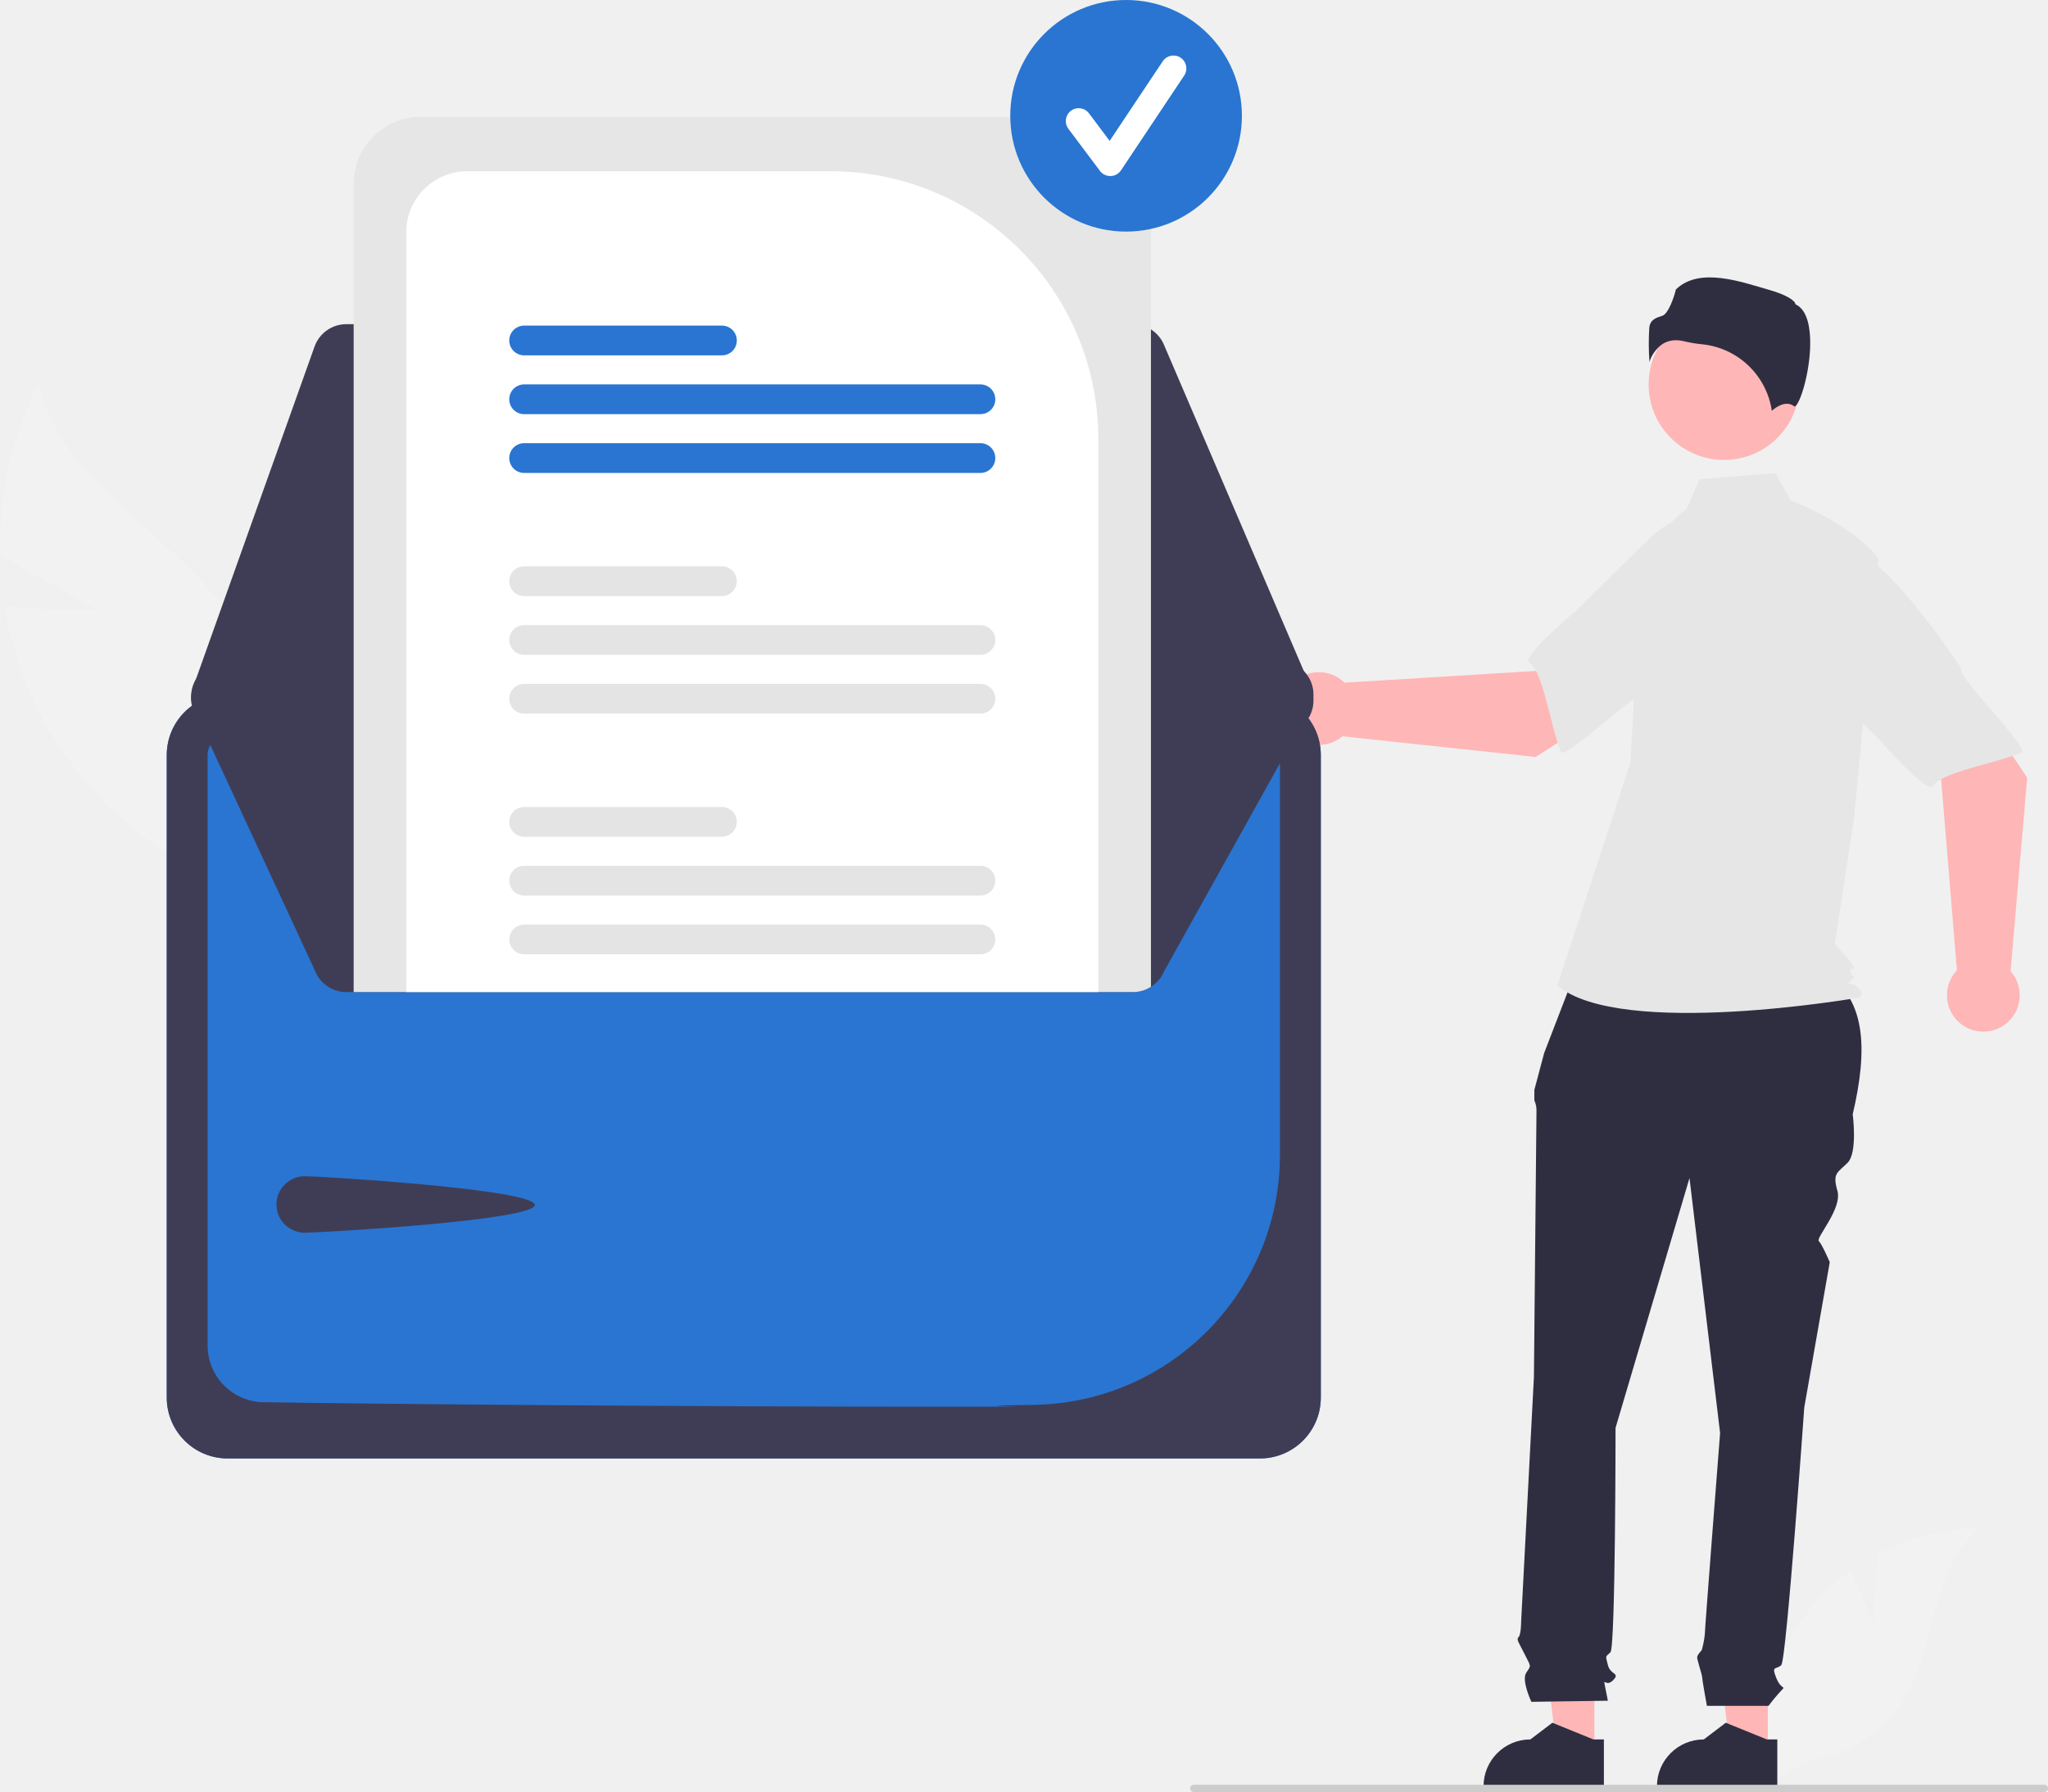
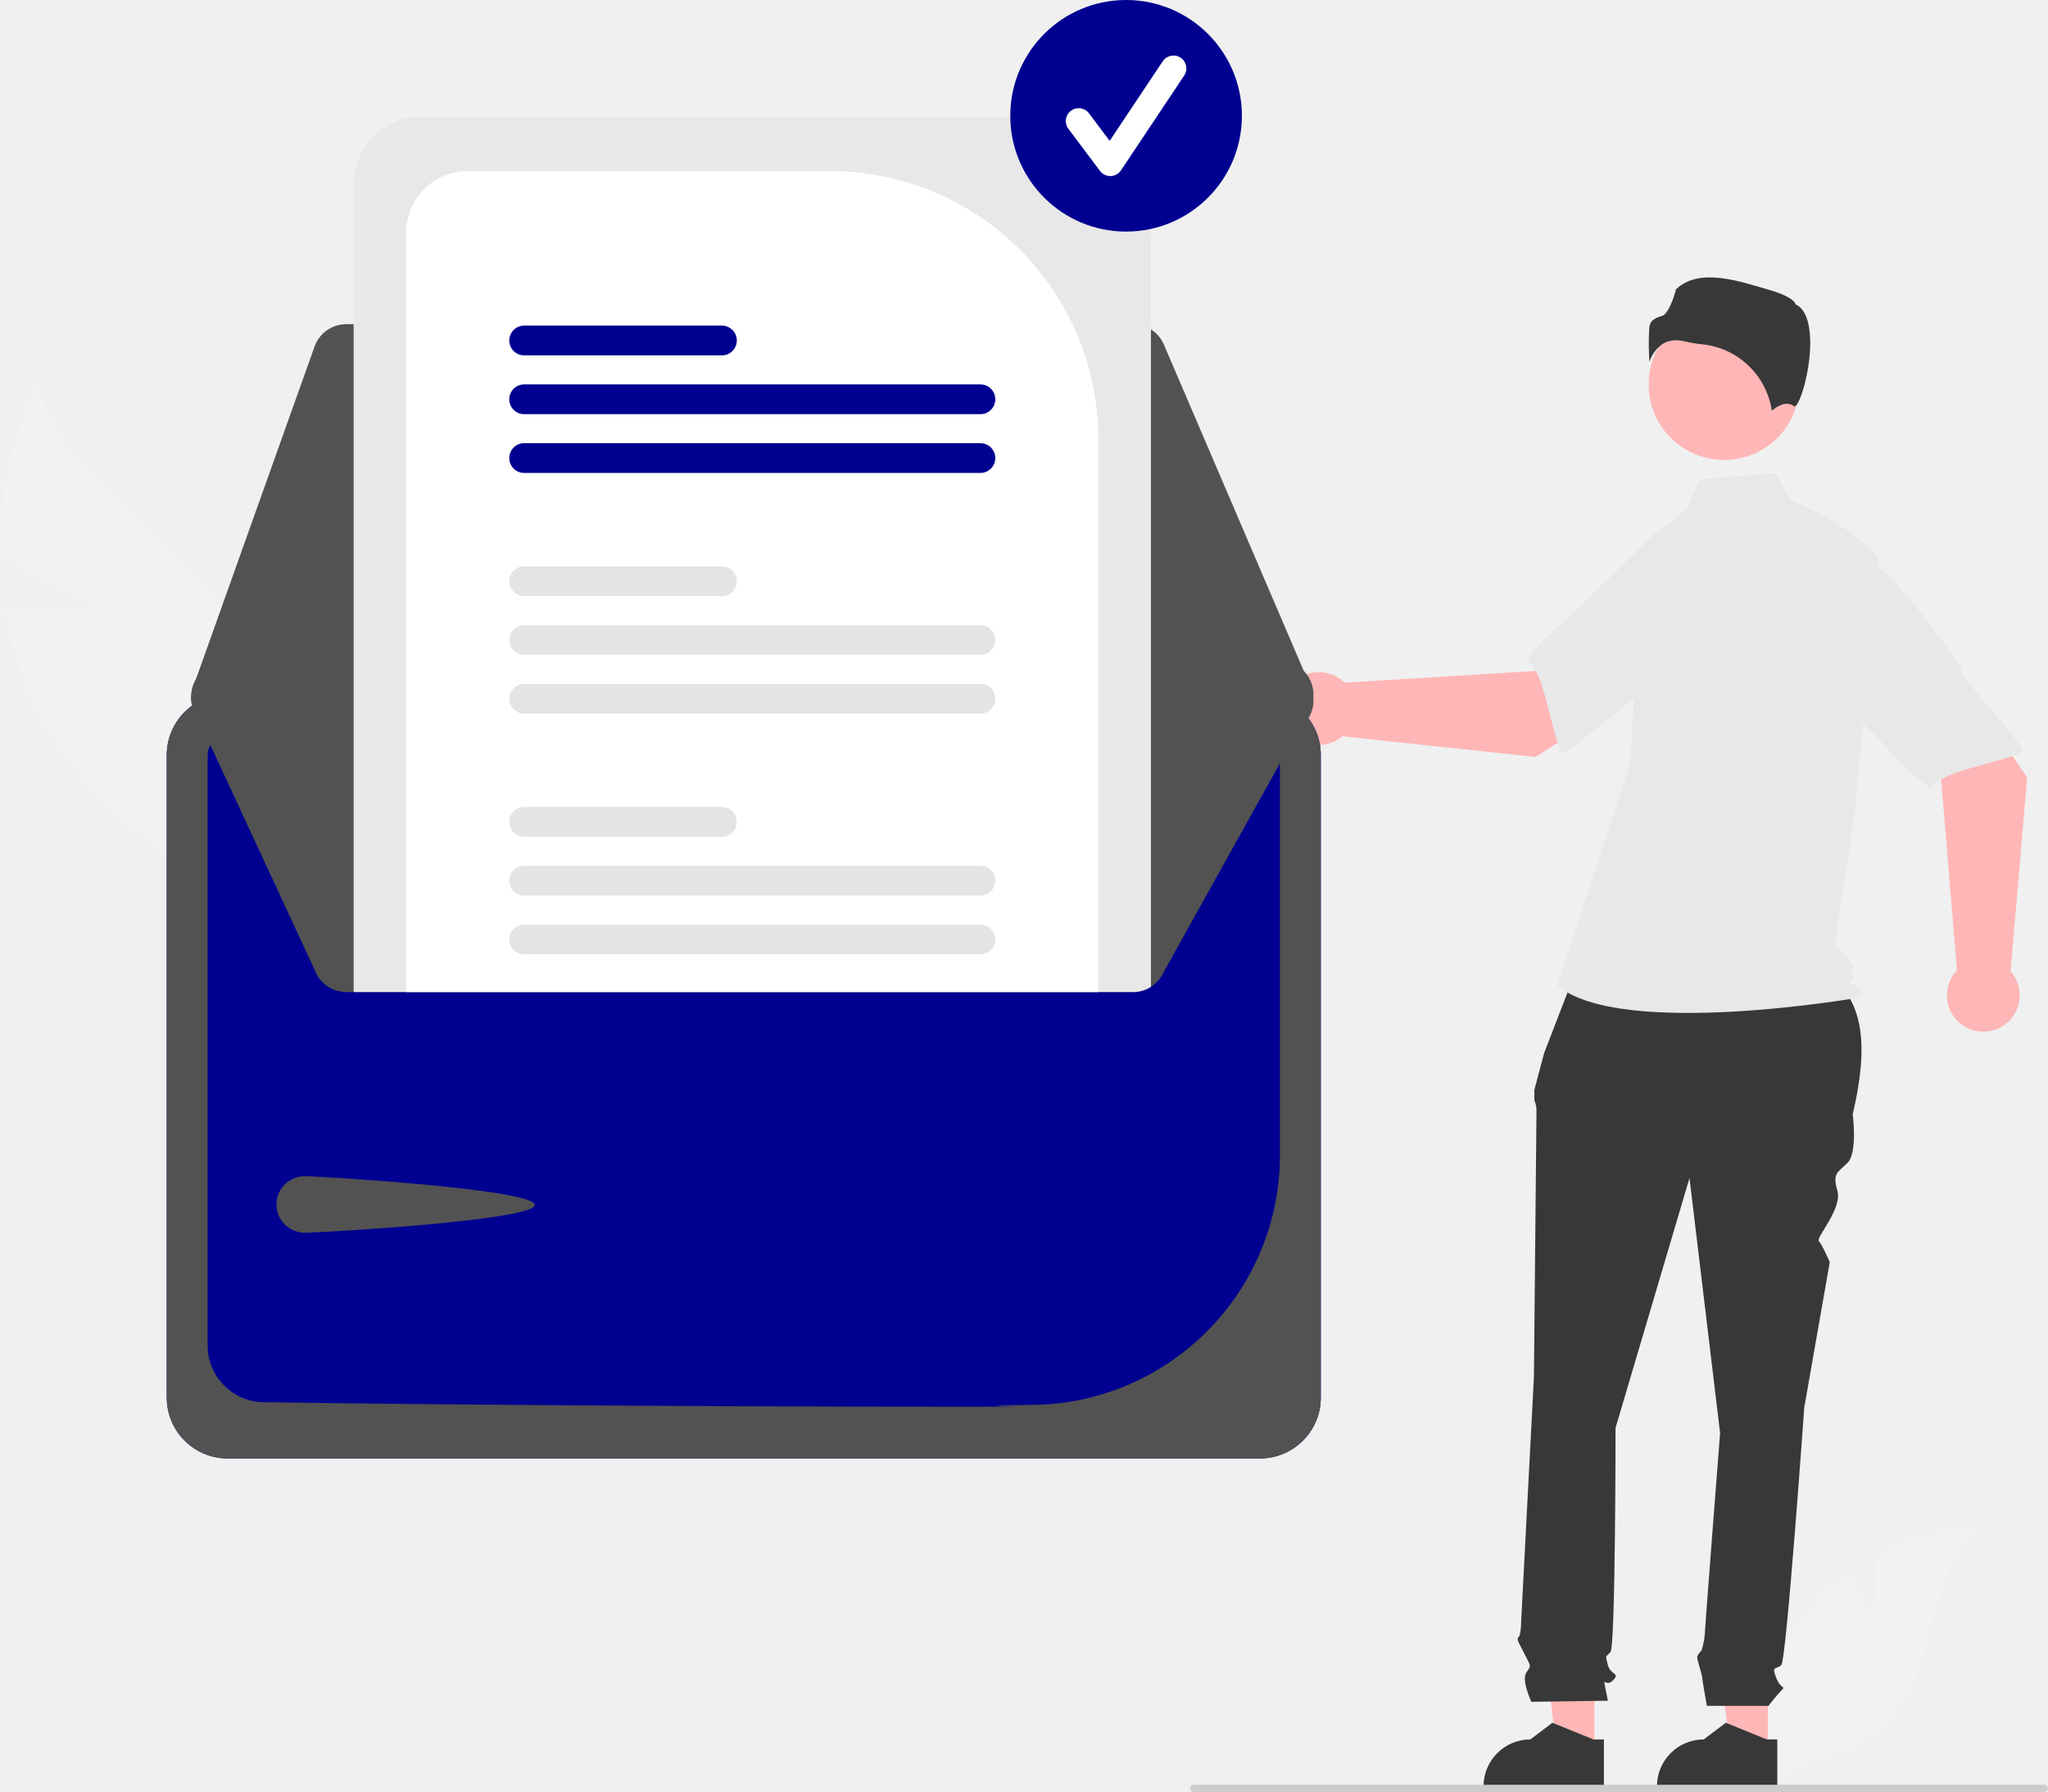
<svg xmlns="http://www.w3.org/2000/svg" width="674.818" height="590.599" viewBox="0 0 674.818 590.599" role="img" artist="Katerina Limpitsouni" source="https://undraw.co/">
  <path d="M295.152,355.959l-32.538-18.327a120.491,120.491,0,0,1,12.684-56.569c7.502,34.049,46.981,50.248,65.197,79.977a72.476,72.476,0,0,1,5.884,62.544l2.14,26.399a121.447,121.447,0,0,1-76.249-67.278,117.31,117.31,0,0,1-8.138-28.282C279.302,356.037,295.152,355.959,295.152,355.959Z" transform="translate(-262.5909 -154.7007)" fill="#f2f2f2" />
  <path d="M880.078,689.371l.998-22.434a72.455,72.455,0,0,1,33.796-8.555c-16.231,13.27-14.203,38.851-25.208,56.697a43.582,43.582,0,0,1-31.959,20.14l-13.583,8.316A73.03,73.03,0,0,1,859.514,684.356a70.543,70.543,0,0,1,12.964-12.046C875.732,680.888,880.078,689.371,880.078,689.371Z" transform="translate(-262.5909 -154.7007)" fill="#f2f2f2" />
  <polygon points="582.489 577.289 570.189 577.288 564.338 529.848 582.491 529.849 582.489 577.289" fill="#ffb6b6" />
-   <path d="M848.216,743.912l-39.658-.001v-.502a15.437,15.437,0,0,1,15.436-15.436h.001l7.244-5.496,13.516,5.497,3.462 0Z" transform="translate(-262.5909 -154.7007)" fill="#2f2e41" />
+   <path d="M848.216,743.912l-39.658-.001v-.502a15.437,15.437,0,0,1,15.436-15.436h.001l7.244-5.496,13.516,5.497,3.462 0Z" transform="translate(-262.5909 -154.7007)" fill="#383838" />
  <polygon points="525.348 577.289 513.049 577.288 507.198 529.848 525.351 529.849 525.348 577.289" fill="#ffb6b6" />
-   <path d="M791.076,743.912l-39.658-.001v-.502a15.437,15.437,0,0,1,15.436-15.436h.001l7.244-5.496,13.516,5.497,3.462 0Z" transform="translate(-262.5909 -154.7007)" fill="#2f2e41" />
-   <path d="M782.615,472.631l80,2c15.194,8.252,15.424,26.114,10.446,47.32,0,0,1.681,12.604-1.681,15.966s-5.042,3.361-3.361,9.243-7.199,15.489-6.12,16.568,3.599,6.961,3.599,6.961l-8.403,47.897s-5.882,83.19-7.563,84.87-3.361,0-1.681,4.201,3.361,2.521,1.681,4.201a61.888,61.888,0,0,0-4.201,5.042h-20.316s-1.532-8.403-1.532-9.243-1.681-5.882-1.681-6.722,1.485-2.326,1.485-2.326a27.645,27.645,0,0,0,1.035-5.237c0-1.681,5.042-66.384,5.042-66.384l-10.084-84.03-24.369,82.349s0,72.266-1.681,73.946-1.681.84-.84,4.201,4.201,2.521,1.681,5.042-3.361-1.681-2.521,2.521l.84,4.202-25.209.361s-3.361-7.083-1.681-9.604,1.58-1.833-.471-5.958-2.891-4.966-2.05-5.806.84-5.31.84-5.31l4.201-80.401s.84-84.87.84-87.391a8.382,8.382,0,0,0-.698-3.78v-3.422l3.219-12.125Z" transform="translate(-262.5909 -154.7007)" fill="#2f2e41" />
+   <path d="M791.076,743.912l-39.658-.001v-.502a15.437,15.437,0,0,1,15.436-15.436h.001l7.244-5.496,13.516,5.497,3.462 0Z" transform="translate(-262.5909 -154.7007)" fill="#383838" />
+   <path d="M782.615,472.631l80,2c15.194,8.252,15.424,26.114,10.446,47.32,0,0,1.681,12.604-1.681,15.966s-5.042,3.361-3.361,9.243-7.199,15.489-6.12,16.568,3.599,6.961,3.599,6.961l-8.403,47.897s-5.882,83.19-7.563,84.87-3.361,0-1.681,4.201,3.361,2.521,1.681,4.201a61.888,61.888,0,0,0-4.201,5.042h-20.316s-1.532-8.403-1.532-9.243-1.681-5.882-1.681-6.722,1.485-2.326,1.485-2.326a27.645,27.645,0,0,0,1.035-5.237c0-1.681,5.042-66.384,5.042-66.384l-10.084-84.03-24.369,82.349s0,72.266-1.681,73.946-1.681.84-.84,4.201,4.201,2.521,1.681,5.042-3.361-1.681-2.521,2.521l.84,4.202-25.209.361s-3.361-7.083-1.681-9.604,1.58-1.833-.471-5.958-2.891-4.966-2.05-5.806.84-5.31.84-5.31l4.201-80.401s.84-84.87.84-87.391a8.382,8.382,0,0,0-.698-3.78v-3.422l3.219-12.125Z" transform="translate(-262.5909 -154.7007)" fill="#383838" />
  <circle cx="568.082" cy="126.726" r="24.856" fill="#ffb6b6" />
-   <path d="M818.244,322.712c-5.355,3.184-8.558,9.033-10.397,14.985a142.008,142.008,0,0,0-6.102,33.929l-1.942,34.475-24.055,73.408c20.847,17.64,99.209,4.009,99.209,4.009s2.405-.802,0-3.207-4.747-.274-2.342-2.68.747.274-.055-2.131,0-.802.802-1.604-6.207-8.018-6.207-8.018L873.57,423.741l8.018-84.993c-9.622-12.027-28.973-19.117-28.973-19.117l-5-9-25,2Z" transform="translate(-262.5909 -154.7007)" fill="#e6e6e6" />
-   <path d="M814.835,266.839a11.746,11.746,0,0,1,2.85.374,40.565,40.565,0,0,0,5.579.936,25.852,25.852,0,0,1,23.148,21.928c1.444-1.259,4.731-3.576,7.425-1.423h0c.041.034.065.052.16.007,1.789-.849,4.965-11.295,5.061-20.493.051-4.882-.718-11.116-4.666-13.09l-.208-.104-.055-.226c-.264-1.098-3.211-2.973-8.333-4.432-9.309-2.651-23.184-7.816-30.998-.215-.591,2.562-2.515,8.046-4.458,8.668-2.152.688-4.01,1.282-4.303,3.921a80.91,80.91,0,0,0,.053,11.279,11.519,11.519,0,0,1,4.092-5.749A8.111,8.111,0,0,1,814.835,266.839Z" transform="translate(-262.5909 -154.7007)" fill="#2f2e41" />
+   <path d="M818.244,322.712c-5.355,3.184-8.558,9.033-10.397,14.985a142.008,142.008,0,0,0-6.102,33.929l-1.942,34.475-24.055,73.408c20.847,17.64,99.209,4.009,99.209,4.009s2.405-.802,0-3.207-4.747-.274-2.342-2.68.747.274-.055-2.131,0-.802.802-1.604-6.207-8.018-6.207-8.018L873.57,423.741l8.018-84.993c-9.622-12.027-28.973-19.117-28.973-19.117l-5-9-25,2Z" transform="translate(-262.5909 -154.7007)" fill="#e8e8e8" />
+   <path d="M814.835,266.839a11.746,11.746,0,0,1,2.85.374,40.565,40.565,0,0,0,5.579.936,25.852,25.852,0,0,1,23.148,21.928c1.444-1.259,4.731-3.576,7.425-1.423h0c.041.034.065.052.16.007,1.789-.849,4.965-11.295,5.061-20.493.051-4.882-.718-11.116-4.666-13.09l-.208-.104-.055-.226c-.264-1.098-3.211-2.973-8.333-4.432-9.309-2.651-23.184-7.816-30.998-.215-.591,2.562-2.515,8.046-4.458,8.668-2.152.688-4.01,1.282-4.303,3.921a80.91,80.91,0,0,0,.053,11.279,11.519,11.519,0,0,1,4.092-5.749A8.111,8.111,0,0,1,814.835,266.839Z" transform="translate(-262.5909 -154.7007)" fill="#383838" />
  <path d="M768.57,404.182l40.603-26.003-20.451-27.185-20.194,24.84-62.919,3.859a11.991,11.991,0,1,0-.671,17.671Z" transform="translate(-262.5909 -154.7007)" fill="#ffb6b6" />
-   <path d="M846.858,341.883c2.357,14.262-42.146,41.495-42.146,41.495-.001-3.347-26.562,21.923-27.761,19.147-3.407-7.89-5.803-26.579-10.564-29.57-2.723-1.711,16.399-17.781,16.399-17.781s10.01-10.084,23.145-22.803a30.644,30.644,0,0,1,28.382-8.296S844.502,327.622,846.858,341.883Z" transform="translate(-262.5909 -154.7007)" fill="#e6e6e6" />
+   <path d="M846.858,341.883c2.357,14.262-42.146,41.495-42.146,41.495-.001-3.347-26.562,21.923-27.761,19.147-3.407-7.89-5.803-26.579-10.564-29.57-2.723-1.711,16.399-17.781,16.399-17.781s10.01-10.084,23.145-22.803a30.644,30.644,0,0,1,28.382-8.296S844.502,327.622,846.858,341.883Z" transform="translate(-262.5909 -154.7007)" fill="#e8e8e8" />
  <path d="M930.548,411.008l-26.857-40.043-26.746,21.022,25.262,19.663,5.19,62.823a11.991,11.991,0,1,0,17.681.297Z" transform="translate(-262.5909 -154.7007)" fill="#ffb6b6" />
-   <path d="M866.605,334.056c14.209-2.658,42.378,41.258,42.378,41.258-3.347.072,22.481,26.092,19.731,27.349-7.816,3.574-26.45,6.365-29.34,11.188-1.653,2.759-18.124-16.019-18.124-16.019s-10.294-9.794-23.288-22.657a30.644,30.644,0,0,1-8.895-28.2S852.397,336.714,866.605,334.056Z" transform="translate(-262.5909 -154.7007)" fill="#e6e6e6" />
+   <path d="M866.605,334.056c14.209-2.658,42.378,41.258,42.378,41.258-3.347.072,22.481,26.092,19.731,27.349-7.816,3.574-26.45,6.365-29.34,11.188-1.653,2.759-18.124-16.019-18.124-16.019s-10.294-9.794-23.288-22.657a30.644,30.644,0,0,1-8.895-28.2S852.397,336.714,866.605,334.056Z" transform="translate(-262.5909 -154.7007)" fill="#e8e8e8" />
  <path d="M937.409,744.109a1.186,1.186,0,0,1-1.19,1.19h-280.29a1.19,1.19,0,1,1,0-2.38h280.29A1.187,1.187,0,0,1,937.409,744.109Z" transform="translate(-262.5909 -154.7007)" fill="#ccc" />
-   <path d="M677.753,383.493H337.583a20.068,20.068,0,0,0-20.046,20.046V615.327a20.069,20.069,0,0,0,20.046,20.046H677.752a20.069,20.069,0,0,0,20.046-20.046V403.539A20.068,20.068,0,0,0,677.753,383.493Z" transform="translate(-262.5909 -154.7007)" fill="#2975d1" />
-   <path d="M677.753,383.493H337.583a20.068,20.068,0,0,0-20.046,20.046V615.327a20.069,20.069,0,0,0,20.046,20.046H677.752a20.069,20.069,0,0,0,20.046-20.046V403.539A20.068,20.068,0,0,0,677.753,383.493Zm6.578,152.13A82.406,82.406,0,0,1,603.313,617.707c-34.516.449,19.098.625-22.532.625-95.193,0-194.452-.91-231.487-1.499A18.675,18.675,0,0,1,331.004,598.233V403.554a6.601,6.601,0,0,1,6.577-6.593H677.739a6.6,6.6,0,0,1,6.592,6.576Z" transform="translate(-262.5909 -154.7007)" fill="#3f3d56" />
-   <path d="M635.878,261.538H376.704a11.139,11.139,0,0,0-10.471,7.384l-40.028,112.3a11.117,11.117,0,0,0,10.455,14.849l347.595.617h.015a11.116,11.116,0,0,0,10.217-15.495l-.606.259.606-.259-48.393-112.917A11.103,11.103,0,0,0,635.878,261.538Z" transform="translate(-262.5909 -154.7007)" fill="#3f3d56" />
-   <path d="M695.389,383.631a11.146,11.146,0,0,1-.9,4.38l-48.39,86.92a11.147,11.147,0,0,1-10.22,6.73h-259.17a11.147,11.147,0,0,1-10.48-7.38l-40.02-86.3a11.109,11.109,0,0,1,6.74-14.2,10.937,10.937,0,0,1,3.71-.65l42.46-.08,17.33-.03,228.04-.4,17.34-.03,42.43-.08h.01A11.122,11.122,0,0,1,695.389,383.631Z" transform="translate(-262.5909 -154.7007)" fill="#3f3d56" />
-   <path d="M363.084,542.358c5.139,0,75.714,4.313,75.714,9.453s-70.575,9.159-75.714,9.159a9.306,9.306,0,1,1,0-18.611Z" transform="translate(-262.5909 -154.7007)" fill="#3f3d56" />
-   <path d="M619.739,193.221h-218.53a22.116,22.116,0,0,0-22.09,22.09v266.35h256.76a10.977,10.977,0,0,0,5.95-1.73v-264.62A22.116,22.116,0,0,0,619.739,193.221Z" transform="translate(-262.5909 -154.7007)" fill="#e6e6e6" />
+   <path d="M677.753,383.493H337.583a20.068,20.068,0,0,0-20.046,20.046V615.327a20.069,20.069,0,0,0,20.046,20.046H677.752a20.069,20.069,0,0,0,20.046-20.046V403.539A20.068,20.068,0,0,0,677.753,383.493Z" transform="translate(-262.5909 -154.7007)" fill="#000091" />
+   <path d="M677.753,383.493H337.583a20.068,20.068,0,0,0-20.046,20.046V615.327a20.069,20.069,0,0,0,20.046,20.046H677.752a20.069,20.069,0,0,0,20.046-20.046V403.539A20.068,20.068,0,0,0,677.753,383.493Zm6.578,152.13A82.406,82.406,0,0,1,603.313,617.707c-34.516.449,19.098.625-22.532.625-95.193,0-194.452-.91-231.487-1.499A18.675,18.675,0,0,1,331.004,598.233V403.554a6.601,6.601,0,0,1,6.577-6.593H677.739a6.6,6.6,0,0,1,6.592,6.576Z" transform="translate(-262.5909 -154.7007)" fill="#525252" />
+   <path d="M635.878,261.538H376.704a11.139,11.139,0,0,0-10.471,7.384l-40.028,112.3a11.117,11.117,0,0,0,10.455,14.849l347.595.617h.015a11.116,11.116,0,0,0,10.217-15.495l-.606.259.606-.259-48.393-112.917A11.103,11.103,0,0,0,635.878,261.538Z" transform="translate(-262.5909 -154.7007)" fill="#525252" />
+   <path d="M695.389,383.631a11.146,11.146,0,0,1-.9,4.38l-48.39,86.92a11.147,11.147,0,0,1-10.22,6.73h-259.17a11.147,11.147,0,0,1-10.48-7.38l-40.02-86.3a11.109,11.109,0,0,1,6.74-14.2,10.937,10.937,0,0,1,3.71-.65l42.46-.08,17.33-.03,228.04-.4,17.34-.03,42.43-.08h.01A11.122,11.122,0,0,1,695.389,383.631Z" transform="translate(-262.5909 -154.7007)" fill="#525252" />
+   <path d="M363.084,542.358c5.139,0,75.714,4.313,75.714,9.453s-70.575,9.159-75.714,9.159a9.306,9.306,0,1,1,0-18.611Z" transform="translate(-262.5909 -154.7007)" fill="#525252" />
+   <path d="M619.739,193.221h-218.53a22.116,22.116,0,0,0-22.09,22.09v266.35h256.76a10.977,10.977,0,0,0,5.95-1.73v-264.62A22.116,22.116,0,0,0,619.739,193.221Z" transform="translate(-262.5909 -154.7007)" fill="#e8e8e8" />
  <path d="M536.329,211.131h-119.76a20.14,20.14,0,0,0-20.12,20.11v250.42h228.04v-182.37A88.262,88.262,0,0,0,536.329,211.131Z" transform="translate(-262.5909 -154.7007)" fill="#fff" />
  <path d="M585.639,459.421h-150.34a4.9,4.9,0,1,0,0,9.8h150.34a4.9,4.9,0,1,0,0-9.8Z" transform="translate(-262.5909 -154.7007)" fill="#e4e4e4" />
  <path d="M585.639,440.041h-150.34a4.905,4.905,0,0,0,0,9.81h150.34a4.905,4.905,0,1,0,0-9.81Z" transform="translate(-262.5909 -154.7007)" fill="#e4e4e4" />
  <path d="M500.468,420.671h-65.17a4.9,4.9,0,1,0,0,9.8h65.17a4.9,4.9,0,1,0,0-9.8Z" transform="translate(-262.5909 -154.7007)" fill="#e4e4e4" />
  <path d="M585.639,380.091h-150.34a4.905,4.905,0,0,0,0,9.81h150.34a4.905,4.905,0,1,0,0-9.81Z" transform="translate(-262.5909 -154.7007)" fill="#e4e4e4" />
  <path d="M585.639,360.721h-150.34a4.9,4.9,0,1,0,0,9.8h150.34a4.9,4.9,0,1,0,0-9.8Z" transform="translate(-262.5909 -154.7007)" fill="#e4e4e4" />
  <path d="M500.468,341.341h-65.17a4.905,4.905,0,0,0,0,9.81h65.17a4.905,4.905,0,1,0,0-9.81Z" transform="translate(-262.5909 -154.7007)" fill="#e4e4e4" />
-   <path d="M585.639,300.761h-150.34a4.905,4.905,0,0,0,0,9.81h150.34a4.905,4.905,0,1,0,0-9.81Z" transform="translate(-262.5909 -154.7007)" fill="#2975d1" />
-   <path d="M585.639,281.391h-150.34a4.905,4.905,0,0,0,0,9.81h150.34a4.905,4.905,0,1,0,0-9.81Z" transform="translate(-262.5909 -154.7007)" fill="#2975d1" />
-   <path d="M500.468,262.011h-65.17a4.905,4.905,0,0,0,0,9.81h65.17a4.905,4.905,0,1,0,0-9.81Z" transform="translate(-262.5909 -154.7007)" fill="#2975d1" />
-   <circle cx="371.045" cy="38.163" r="38.163" fill="#2975d1" />
+   <path d="M585.639,300.761h-150.34a4.905,4.905,0,0,0,0,9.81h150.34a4.905,4.905,0,1,0,0-9.81Z" transform="translate(-262.5909 -154.7007)" fill="#000091" />
+   <path d="M585.639,281.391h-150.34a4.905,4.905,0,0,0,0,9.81h150.34a4.905,4.905,0,1,0,0-9.81Z" transform="translate(-262.5909 -154.7007)" fill="#000091" />
+   <path d="M500.468,262.011h-65.17a4.905,4.905,0,0,0,0,9.81h65.17a4.905,4.905,0,1,0,0-9.81Z" transform="translate(-262.5909 -154.7007)" fill="#000091" />
+   <circle cx="371.045" cy="38.163" r="38.163" fill="#000091" />
  <path d="M628.429,212.725a4.244,4.244,0,0,1-3.396-1.698l-10.411-13.882a4.245,4.245,0,1,1,6.792-5.094l6.811,9.081,17.494-26.241a4.245,4.245,0,1,1,7.064,4.71L631.962,210.835a4.247,4.247,0,0,1-3.414,1.889C628.508,212.725,628.469,212.725,628.429,212.725Z" transform="translate(-262.5909 -154.7007)" fill="#fff" />
</svg>
